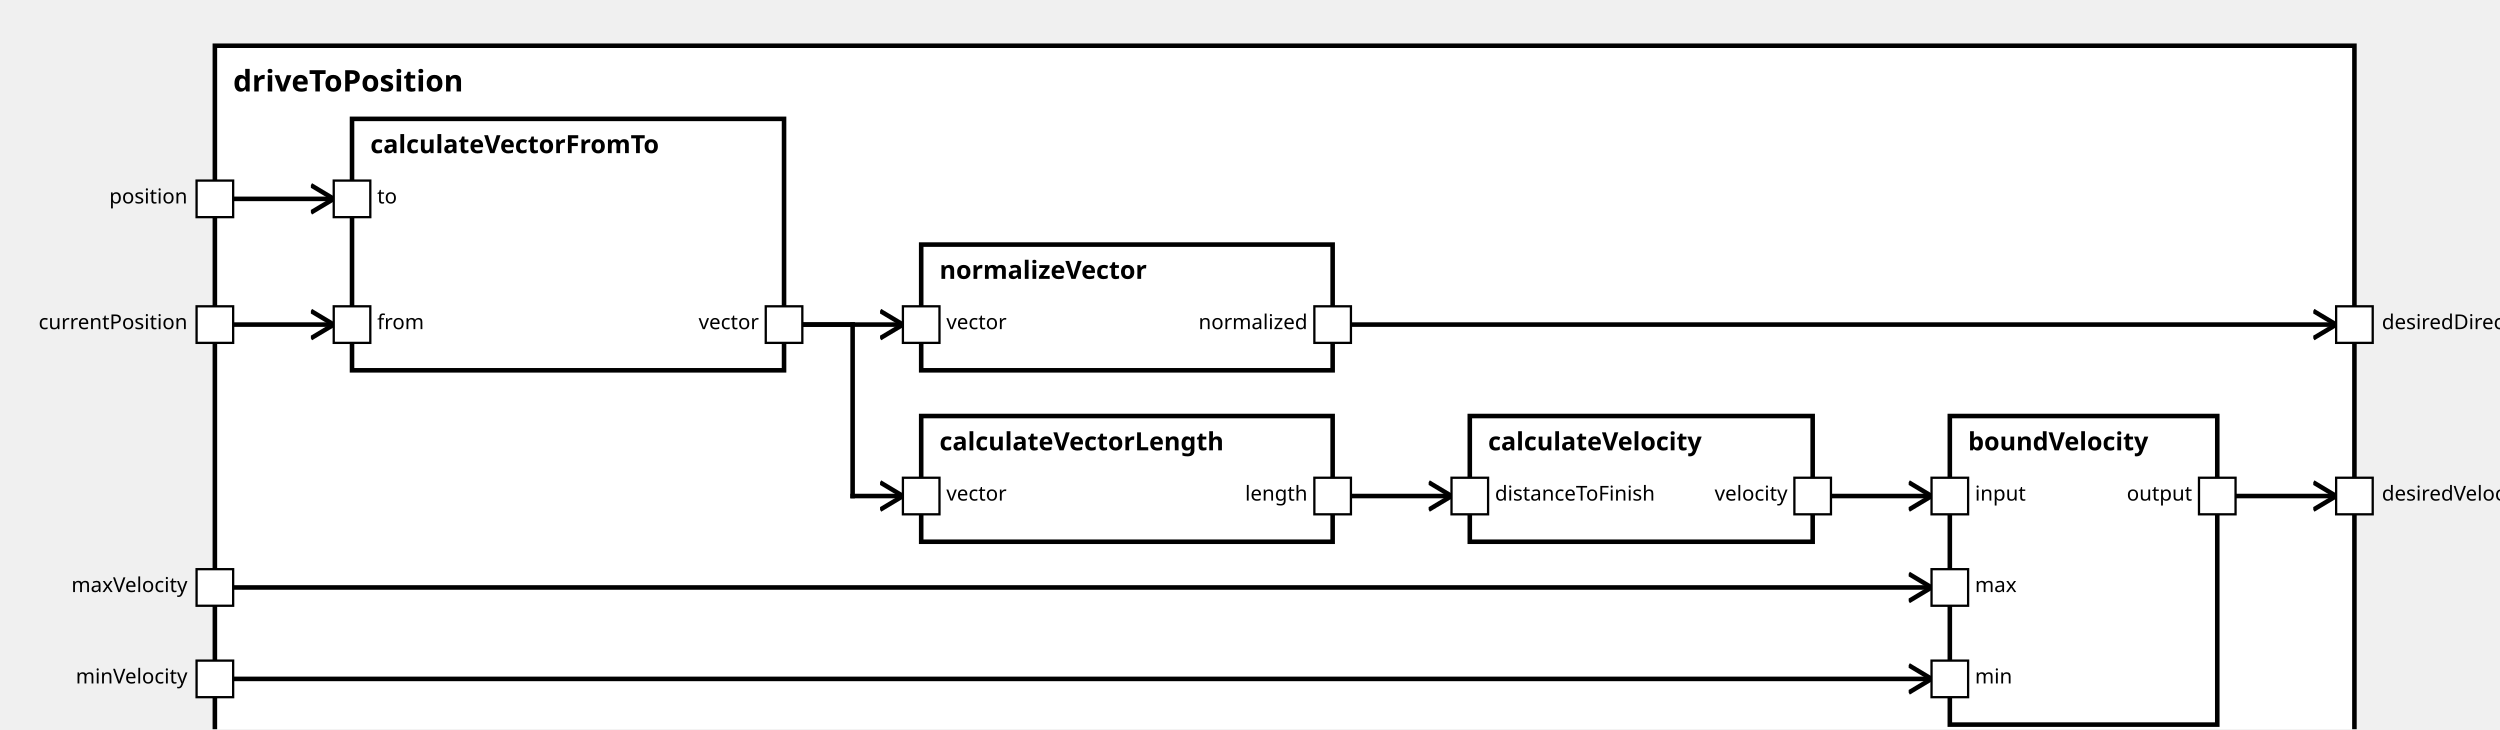
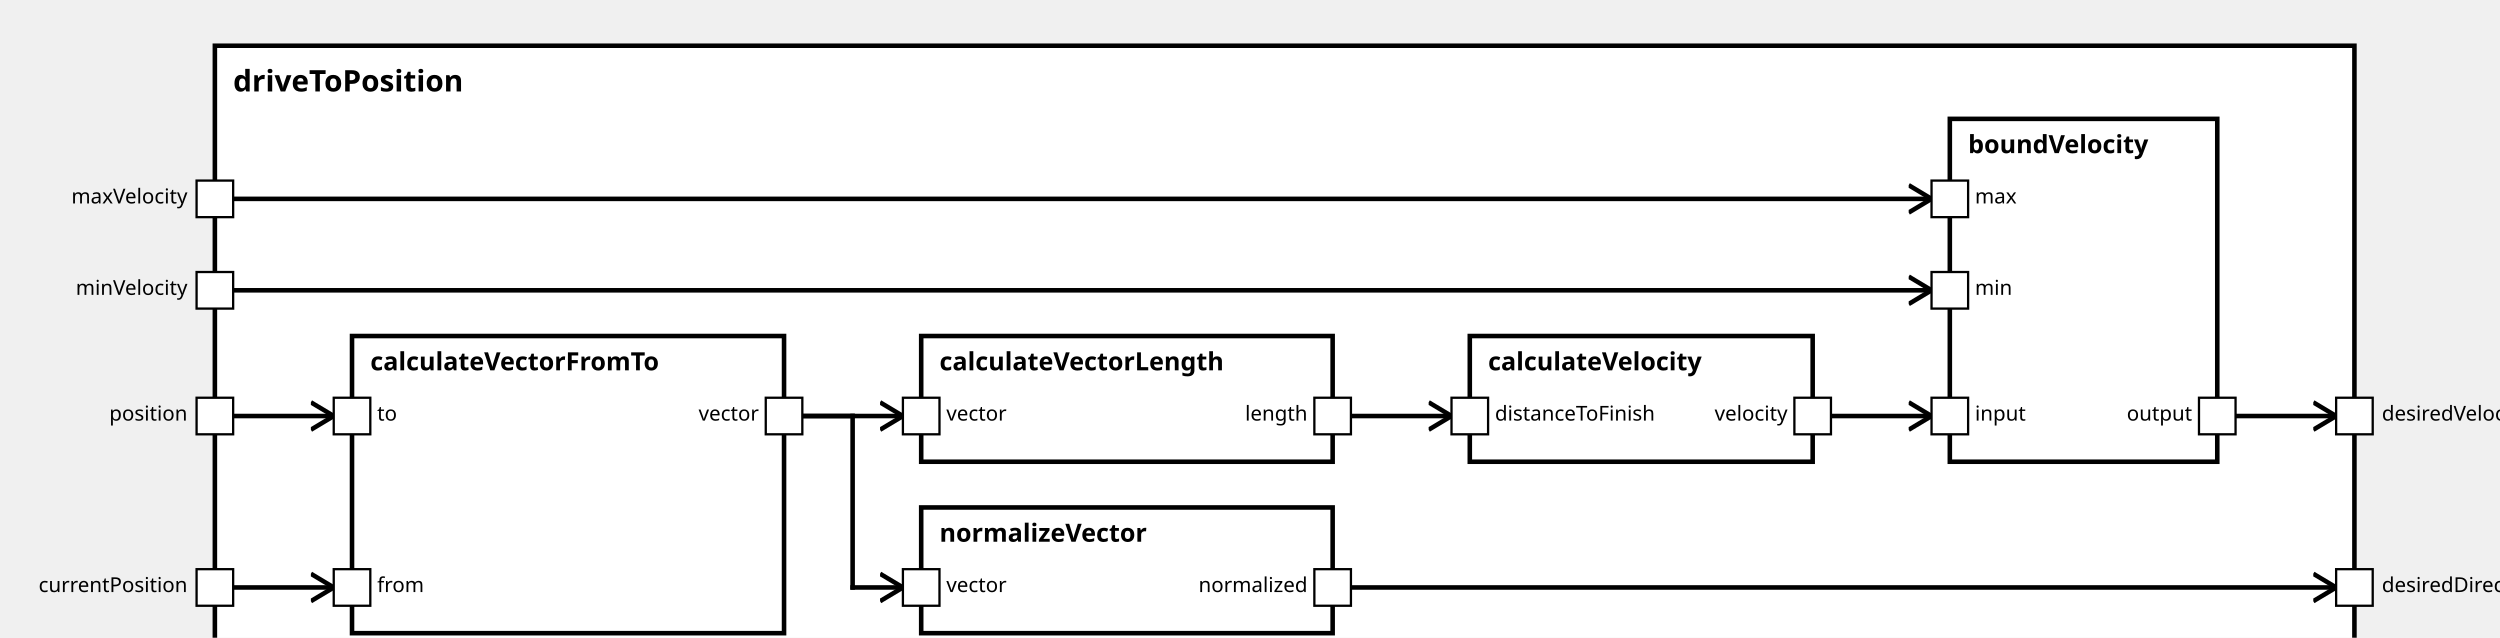
<svg xmlns="http://www.w3.org/2000/svg" xmlns:xlink="http://www.w3.org/1999/xlink" width="100%" height="100%" version="1.1">
  <svg version="1.1">
    <g transform="translate(94 20)">
-       <rect id="31" width="936" height="317" style="fill:white;stroke:black;stroke-width:2;fill-opacity:1.0;stroke-opacity:1.0" />
+       <rect id="32" width="936" height="277" style="fill:white;stroke:black;stroke-width:2;fill-opacity:1.0;stroke-opacity:1.0" />
      <text x="8" y="20" style="font-weight: bold" font-family="Verdana" font-size="13" fill="black">
            driveToPosition
    </text>
    </g>
  </svg>
-   <g transform="translate(154 52)">
-     <rect data-name="autopilot.behavior.driveToPosition.calculateVectorFromTo" id="33" width="189" height="110" style="fill:white;stroke:black;stroke-width:2;fill-opacity:1.0;stroke-opacity:1.0" />
+   <g transform="translate(154 147)">
+     <rect data-name="autopilot.behavior.driveToPosition.calculateVectorFromTo" id="34" width="189" height="130" style="fill:white;stroke:black;stroke-width:2;fill-opacity:1.0;stroke-opacity:1.0" />
    <text x="8" y="15" alignment-baseline="middle" style="font-weight: bold" font-family="Verdana" font-size="11" fill="black">
    calculateVectorFromTo
    </text>
  </g>
-   <g transform="translate(403 107)">
-     <rect data-name="autopilot.behavior.driveToPosition.normalizeVector" id="34" width="180" height="55" style="fill:white;stroke:black;stroke-width:2;fill-opacity:1.0;stroke-opacity:1.0" />
+   <g transform="translate(403 222)">
+     <rect data-name="autopilot.behavior.driveToPosition.normalizeVector" id="36" width="180" height="55" style="fill:white;stroke:black;stroke-width:2;fill-opacity:1.0;stroke-opacity:1.0" />
    <text x="8" y="15" alignment-baseline="middle" style="font-weight: bold" font-family="Verdana" font-size="11" fill="black">
    normalizeVector
    </text>
  </g>
-   <g transform="translate(403 182)">
+   <g transform="translate(403 147)">
    <rect data-name="autopilot.behavior.driveToPosition.calculateVectorLength" id="35" width="180" height="55" style="fill:white;stroke:black;stroke-width:2;fill-opacity:1.0;stroke-opacity:1.0" />
    <text x="8" y="15" alignment-baseline="middle" style="font-weight: bold" font-family="Verdana" font-size="11" fill="black">
    calculateVectorLength
    </text>
  </g>
-   <g transform="translate(643 182)">
-     <rect data-name="autopilot.behavior.driveToPosition.calculateVelocity" id="36" width="150" height="55" style="fill:white;stroke:black;stroke-width:2;fill-opacity:1.0;stroke-opacity:1.0" />
+   <g transform="translate(643 147)">
+     <rect data-name="autopilot.behavior.driveToPosition.calculateVelocity" id="37" width="150" height="55" style="fill:white;stroke:black;stroke-width:2;fill-opacity:1.0;stroke-opacity:1.0" />
    <text x="8" y="15" alignment-baseline="middle" style="font-weight: bold" font-family="Verdana" font-size="11" fill="black">
    calculateVelocity
    </text>
  </g>
-   <g transform="translate(853 182)">
-     <rect data-name="autopilot.behavior.driveToPosition.boundVelocity" id="37" width="117" height="135" style="fill:white;stroke:black;stroke-width:2;fill-opacity:1.0;stroke-opacity:1.0" />
+   <g transform="translate(853 52)">
+     <rect data-name="autopilot.behavior.driveToPosition.boundVelocity" id="38" width="117" height="150" style="fill:white;stroke:black;stroke-width:2;fill-opacity:1.0;stroke-opacity:1.0" />
    <text x="8" y="15" alignment-baseline="middle" style="font-weight: bold" font-family="Verdana" font-size="11" fill="black">
    boundVelocity
    </text>
  </g>
  <defs>
    <marker id="0,0,0" markerWidth="13" markerHeight="13" refX="5" refY="5" orient="auto">
      <polyline points="0,2 5,5 0,8" style="fill:none; stroke:rgb(0,0,0);                     stroke-width:1" />
    </marker>
  </defs>
-   <line stroke-linecap="square" x1="583" y1="142" x2="1022" y2="142" style="stroke:rgb(0, 0,0);             stroke-width:2;                 marker-end: url(#0,0,0)             " />
-   <line stroke-linecap="square" x1="970" y1="217" x2="1022" y2="217" style="stroke:rgb(0, 0,0);             stroke-width:2;                 marker-end: url(#0,0,0)             " />
-   <line stroke-linecap="square" x1="94" y1="142" x2="146" y2="142" style="stroke:rgb(0, 0,0);             stroke-width:2;                 marker-end: url(#0,0,0)             " />
-   <line stroke-linecap="square" x1="94" y1="87" x2="146" y2="87" style="stroke:rgb(0, 0,0);             stroke-width:2;                 marker-end: url(#0,0,0)             " />
-   <line stroke-linecap="square" x1="343" y1="142" x2="395" y2="142" style="stroke:rgb(0, 0,0);             stroke-width:2;                 marker-end: url(#0,0,0)             " />
-   <line stroke-linecap="square" x1="343" y1="142" x2="373" y2="142" style="stroke:rgb(0, 0,0);             stroke-width:2; " />
-   <line stroke-linecap="square" x1="373" y1="142" x2="373" y2="217" style="stroke:rgb(0, 0,0);             stroke-width:2; " />
-   <line stroke-linecap="square" x1="373" y1="217" x2="395" y2="217" style="stroke:rgb(0, 0,0);             stroke-width:2;                 marker-end: url(#0,0,0)             " />
-   <line stroke-linecap="square" x1="583" y1="217" x2="635" y2="217" style="stroke:rgb(0, 0,0);             stroke-width:2;                 marker-end: url(#0,0,0)             " />
-   <line stroke-linecap="square" x1="94" y1="297" x2="845" y2="297" style="stroke:rgb(0, 0,0);             stroke-width:2;                 marker-end: url(#0,0,0)             " />
-   <line stroke-linecap="square" x1="94" y1="257" x2="845" y2="257" style="stroke:rgb(0, 0,0);             stroke-width:2;                 marker-end: url(#0,0,0)             " />
-   <line stroke-linecap="square" x1="793" y1="217" x2="845" y2="217" style="stroke:rgb(0, 0,0);             stroke-width:2;                 marker-end: url(#0,0,0)             " />
+   <line stroke-linecap="square" x1="583" y1="257" x2="1022" y2="257" style="stroke:rgb(0, 0,0);             stroke-width:2;                 marker-end: url(#0,0,0)             " />
+   <line stroke-linecap="square" x1="970" y1="182" x2="1022" y2="182" style="stroke:rgb(0, 0,0);             stroke-width:2;                 marker-end: url(#0,0,0)             " />
+   <line stroke-linecap="square" x1="94" y1="257" x2="146" y2="257" style="stroke:rgb(0, 0,0);             stroke-width:2;                 marker-end: url(#0,0,0)             " />
+   <line stroke-linecap="square" x1="94" y1="182" x2="146" y2="182" style="stroke:rgb(0, 0,0);             stroke-width:2;                 marker-end: url(#0,0,0)             " />
+   <line stroke-linecap="square" x1="343" y1="182" x2="373" y2="182" style="stroke:rgb(0, 0,0);             stroke-width:2; " />
+   <line stroke-linecap="square" x1="373" y1="182" x2="373" y2="257" style="stroke:rgb(0, 0,0);             stroke-width:2; " />
+   <line stroke-linecap="square" x1="373" y1="257" x2="395" y2="257" style="stroke:rgb(0, 0,0);             stroke-width:2;                 marker-end: url(#0,0,0)             " />
+   <line stroke-linecap="square" x1="343" y1="182" x2="395" y2="182" style="stroke:rgb(0, 0,0);             stroke-width:2;                 marker-end: url(#0,0,0)             " />
+   <line stroke-linecap="square" x1="583" y1="182" x2="635" y2="182" style="stroke:rgb(0, 0,0);             stroke-width:2;                 marker-end: url(#0,0,0)             " />
+   <line stroke-linecap="square" x1="94" y1="127" x2="845" y2="127" style="stroke:rgb(0, 0,0);             stroke-width:2;                 marker-end: url(#0,0,0)             " />
+   <line stroke-linecap="square" x1="94" y1="87" x2="845" y2="87" style="stroke:rgb(0, 0,0);             stroke-width:2;                 marker-end: url(#0,0,0)             " />
+   <line stroke-linecap="square" x1="793" y1="182" x2="845" y2="182" style="stroke:rgb(0, 0,0);             stroke-width:2;                 marker-end: url(#0,0,0)             " />
  <defs>
    <rect id="port" x="0" y="0" width="16" height="16" style="fill:white;stroke:rgb(0,0,0);stroke-width:1;fill-opacity:1.0;stroke-opacity:1.0" />
  </defs>
-   <use x="86" y="134" xlink:href="#port" />
-   <text text-anchor="end" alignment-baseline="middle" x="82" y="144" transform="rotate(0,82,144)" style="font-weight: regular" font-family="Verdana" font-size="9" fill="black">
+   <use x="86" y="249" xlink:href="#port" />
+   <text text-anchor="end" alignment-baseline="middle" x="82" y="259" transform="rotate(0,82,259)" style="font-weight: regular" font-family="Verdana" font-size="9" fill="black">
currentPosition
+ </text>
+   <use x="86" y="174" xlink:href="#port" />
+   <text text-anchor="end" alignment-baseline="middle" x="82" y="184" transform="rotate(0,82,184)" style="font-weight: regular" font-family="Verdana" font-size="9" fill="black">
+ position
+ </text>
+   <use x="86" y="119" xlink:href="#port" />
+   <text text-anchor="end" alignment-baseline="middle" x="82" y="129" transform="rotate(0,82,129)" style="font-weight: regular" font-family="Verdana" font-size="9" fill="black">
+ minVelocity
</text>
  <use x="86" y="79" xlink:href="#port" />
  <text text-anchor="end" alignment-baseline="middle" x="82" y="89" transform="rotate(0,82,89)" style="font-weight: regular" font-family="Verdana" font-size="9" fill="black">
- position
- </text>
-   <use x="86" y="289" xlink:href="#port" />
-   <text text-anchor="end" alignment-baseline="middle" x="82" y="299" transform="rotate(0,82,299)" style="font-weight: regular" font-family="Verdana" font-size="9" fill="black">
- minVelocity
- </text>
-   <use x="86" y="249" xlink:href="#port" />
-   <text text-anchor="end" alignment-baseline="middle" x="82" y="259" transform="rotate(0,82,259)" style="font-weight: regular" font-family="Verdana" font-size="9" fill="black">
maxVelocity
</text>
-   <use x="1022" y="134" xlink:href="#port" />
-   <text text-anchor="start" alignment-baseline="middle" x="1042" y="144" transform="rotate(0,1042,144)" style="font-weight: regular" font-family="Verdana" font-size="9" fill="black">
+   <use x="1022" y="249" xlink:href="#port" />
+   <text text-anchor="start" alignment-baseline="middle" x="1042" y="259" transform="rotate(0,1042,259)" style="font-weight: regular" font-family="Verdana" font-size="9" fill="black">
desiredDirection
</text>
-   <use x="1022" y="209" xlink:href="#port" />
-   <text text-anchor="start" alignment-baseline="middle" x="1042" y="219" transform="rotate(0,1042,219)" style="font-weight: regular" font-family="Verdana" font-size="9" fill="black">
+   <use x="1022" y="174" xlink:href="#port" />
+   <text text-anchor="start" alignment-baseline="middle" x="1042" y="184" transform="rotate(0,1042,184)" style="font-weight: regular" font-family="Verdana" font-size="9" fill="black">
desiredVelocity
</text>
-   <use x="146" y="134" xlink:href="#port" />
-   <text text-anchor="start" alignment-baseline="middle" x="165" y="144" transform="rotate(0,165,144)" style="font-weight: regular" font-family="Verdana" font-size="9" fill="black">
+   <use x="146" y="249" xlink:href="#port" />
+   <text text-anchor="start" alignment-baseline="middle" x="165" y="259" transform="rotate(0,165,259)" style="font-weight: regular" font-family="Verdana" font-size="9" fill="black">
from
</text>
-   <use x="146" y="79" xlink:href="#port" />
-   <text text-anchor="start" alignment-baseline="middle" x="165" y="89" transform="rotate(0,165,89)" style="font-weight: regular" font-family="Verdana" font-size="9" fill="black">
+   <use x="146" y="174" xlink:href="#port" />
+   <text text-anchor="start" alignment-baseline="middle" x="165" y="184" transform="rotate(0,165,184)" style="font-weight: regular" font-family="Verdana" font-size="9" fill="black">
to
</text>
-   <use x="335" y="134" xlink:href="#port" />
-   <text text-anchor="end" alignment-baseline="middle" x="332" y="144" transform="rotate(0,332,144)" style="font-weight: regular" font-family="Verdana" font-size="9" fill="black">
+   <use x="335" y="174" xlink:href="#port" />
+   <text text-anchor="end" alignment-baseline="middle" x="332" y="184" transform="rotate(0,332,184)" style="font-weight: regular" font-family="Verdana" font-size="9" fill="black">
vector
</text>
-   <use x="395" y="134" xlink:href="#port" />
-   <text text-anchor="start" alignment-baseline="middle" x="414" y="144" transform="rotate(0,414,144)" style="font-weight: regular" font-family="Verdana" font-size="9" fill="black">
+   <use x="395" y="249" xlink:href="#port" />
+   <text text-anchor="start" alignment-baseline="middle" x="414" y="259" transform="rotate(0,414,259)" style="font-weight: regular" font-family="Verdana" font-size="9" fill="black">
vector
</text>
-   <use x="575" y="134" xlink:href="#port" />
-   <text text-anchor="end" alignment-baseline="middle" x="572" y="144" transform="rotate(0,572,144)" style="font-weight: regular" font-family="Verdana" font-size="9" fill="black">
+   <use x="575" y="249" xlink:href="#port" />
+   <text text-anchor="end" alignment-baseline="middle" x="572" y="259" transform="rotate(0,572,259)" style="font-weight: regular" font-family="Verdana" font-size="9" fill="black">
normalized
</text>
-   <use x="395" y="209" xlink:href="#port" />
-   <text text-anchor="start" alignment-baseline="middle" x="414" y="219" transform="rotate(0,414,219)" style="font-weight: regular" font-family="Verdana" font-size="9" fill="black">
+   <use x="395" y="174" xlink:href="#port" />
+   <text text-anchor="start" alignment-baseline="middle" x="414" y="184" transform="rotate(0,414,184)" style="font-weight: regular" font-family="Verdana" font-size="9" fill="black">
vector
</text>
-   <use x="575" y="209" xlink:href="#port" />
-   <text text-anchor="end" alignment-baseline="middle" x="572" y="219" transform="rotate(0,572,219)" style="font-weight: regular" font-family="Verdana" font-size="9" fill="black">
+   <use x="575" y="174" xlink:href="#port" />
+   <text text-anchor="end" alignment-baseline="middle" x="572" y="184" transform="rotate(0,572,184)" style="font-weight: regular" font-family="Verdana" font-size="9" fill="black">
length
</text>
-   <use x="635" y="209" xlink:href="#port" />
-   <text text-anchor="start" alignment-baseline="middle" x="654" y="219" transform="rotate(0,654,219)" style="font-weight: regular" font-family="Verdana" font-size="9" fill="black">
+   <use x="635" y="174" xlink:href="#port" />
+   <text text-anchor="start" alignment-baseline="middle" x="654" y="184" transform="rotate(0,654,184)" style="font-weight: regular" font-family="Verdana" font-size="9" fill="black">
distanceToFinish
</text>
-   <use x="785" y="209" xlink:href="#port" />
-   <text text-anchor="end" alignment-baseline="middle" x="782" y="219" transform="rotate(0,782,219)" style="font-weight: regular" font-family="Verdana" font-size="9" fill="black">
+   <use x="785" y="174" xlink:href="#port" />
+   <text text-anchor="end" alignment-baseline="middle" x="782" y="184" transform="rotate(0,782,184)" style="font-weight: regular" font-family="Verdana" font-size="9" fill="black">
velocity
</text>
-   <use x="845" y="289" xlink:href="#port" />
-   <text text-anchor="start" alignment-baseline="middle" x="864" y="299" transform="rotate(0,864,299)" style="font-weight: regular" font-family="Verdana" font-size="9" fill="black">
+   <use x="845" y="119" xlink:href="#port" />
+   <text text-anchor="start" alignment-baseline="middle" x="864" y="129" transform="rotate(0,864,129)" style="font-weight: regular" font-family="Verdana" font-size="9" fill="black">
min
</text>
-   <use x="845" y="249" xlink:href="#port" />
-   <text text-anchor="start" alignment-baseline="middle" x="864" y="259" transform="rotate(0,864,259)" style="font-weight: regular" font-family="Verdana" font-size="9" fill="black">
+   <use x="845" y="79" xlink:href="#port" />
+   <text text-anchor="start" alignment-baseline="middle" x="864" y="89" transform="rotate(0,864,89)" style="font-weight: regular" font-family="Verdana" font-size="9" fill="black">
max
</text>
-   <use x="845" y="209" xlink:href="#port" />
-   <text text-anchor="start" alignment-baseline="middle" x="864" y="219" transform="rotate(0,864,219)" style="font-weight: regular" font-family="Verdana" font-size="9" fill="black">
+   <use x="845" y="174" xlink:href="#port" />
+   <text text-anchor="start" alignment-baseline="middle" x="864" y="184" transform="rotate(0,864,184)" style="font-weight: regular" font-family="Verdana" font-size="9" fill="black">
input
</text>
-   <use x="962" y="209" xlink:href="#port" />
-   <text text-anchor="end" alignment-baseline="middle" x="959" y="219" transform="rotate(0,959,219)" style="font-weight: regular" font-family="Verdana" font-size="9" fill="black">
+   <use x="962" y="174" xlink:href="#port" />
+   <text text-anchor="end" alignment-baseline="middle" x="959" y="184" transform="rotate(0,959,184)" style="font-weight: regular" font-family="Verdana" font-size="9" fill="black">
output
</text>
</svg>
